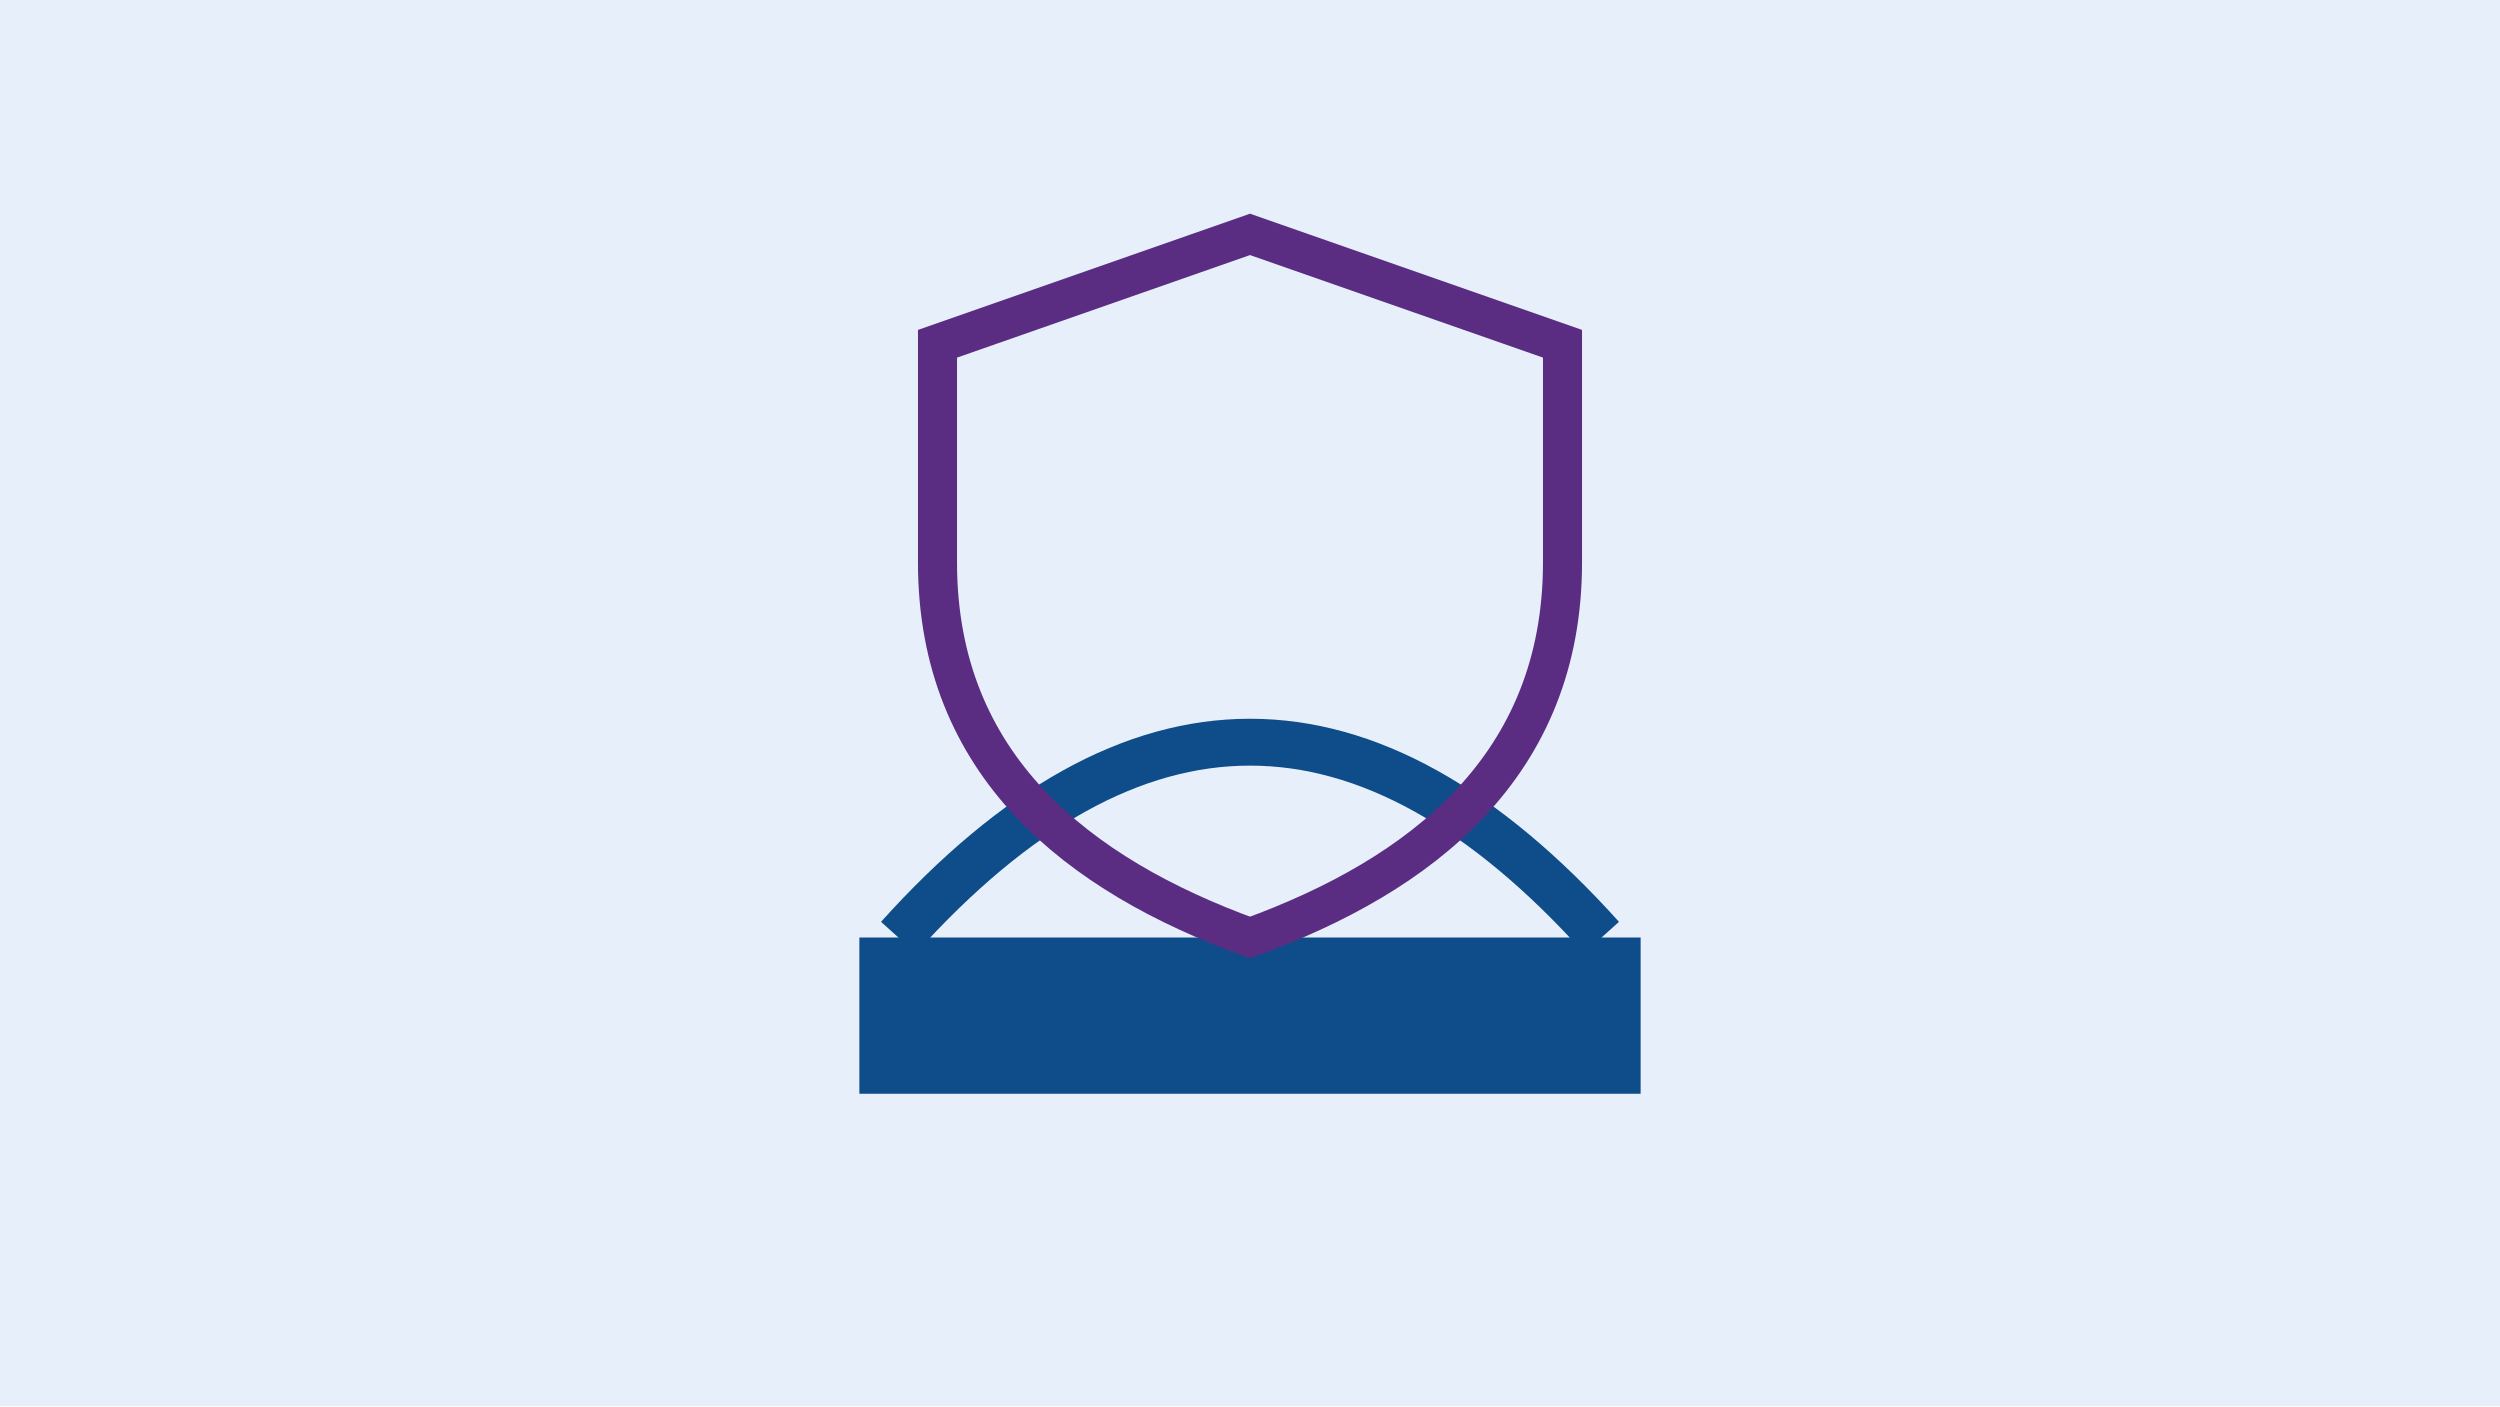
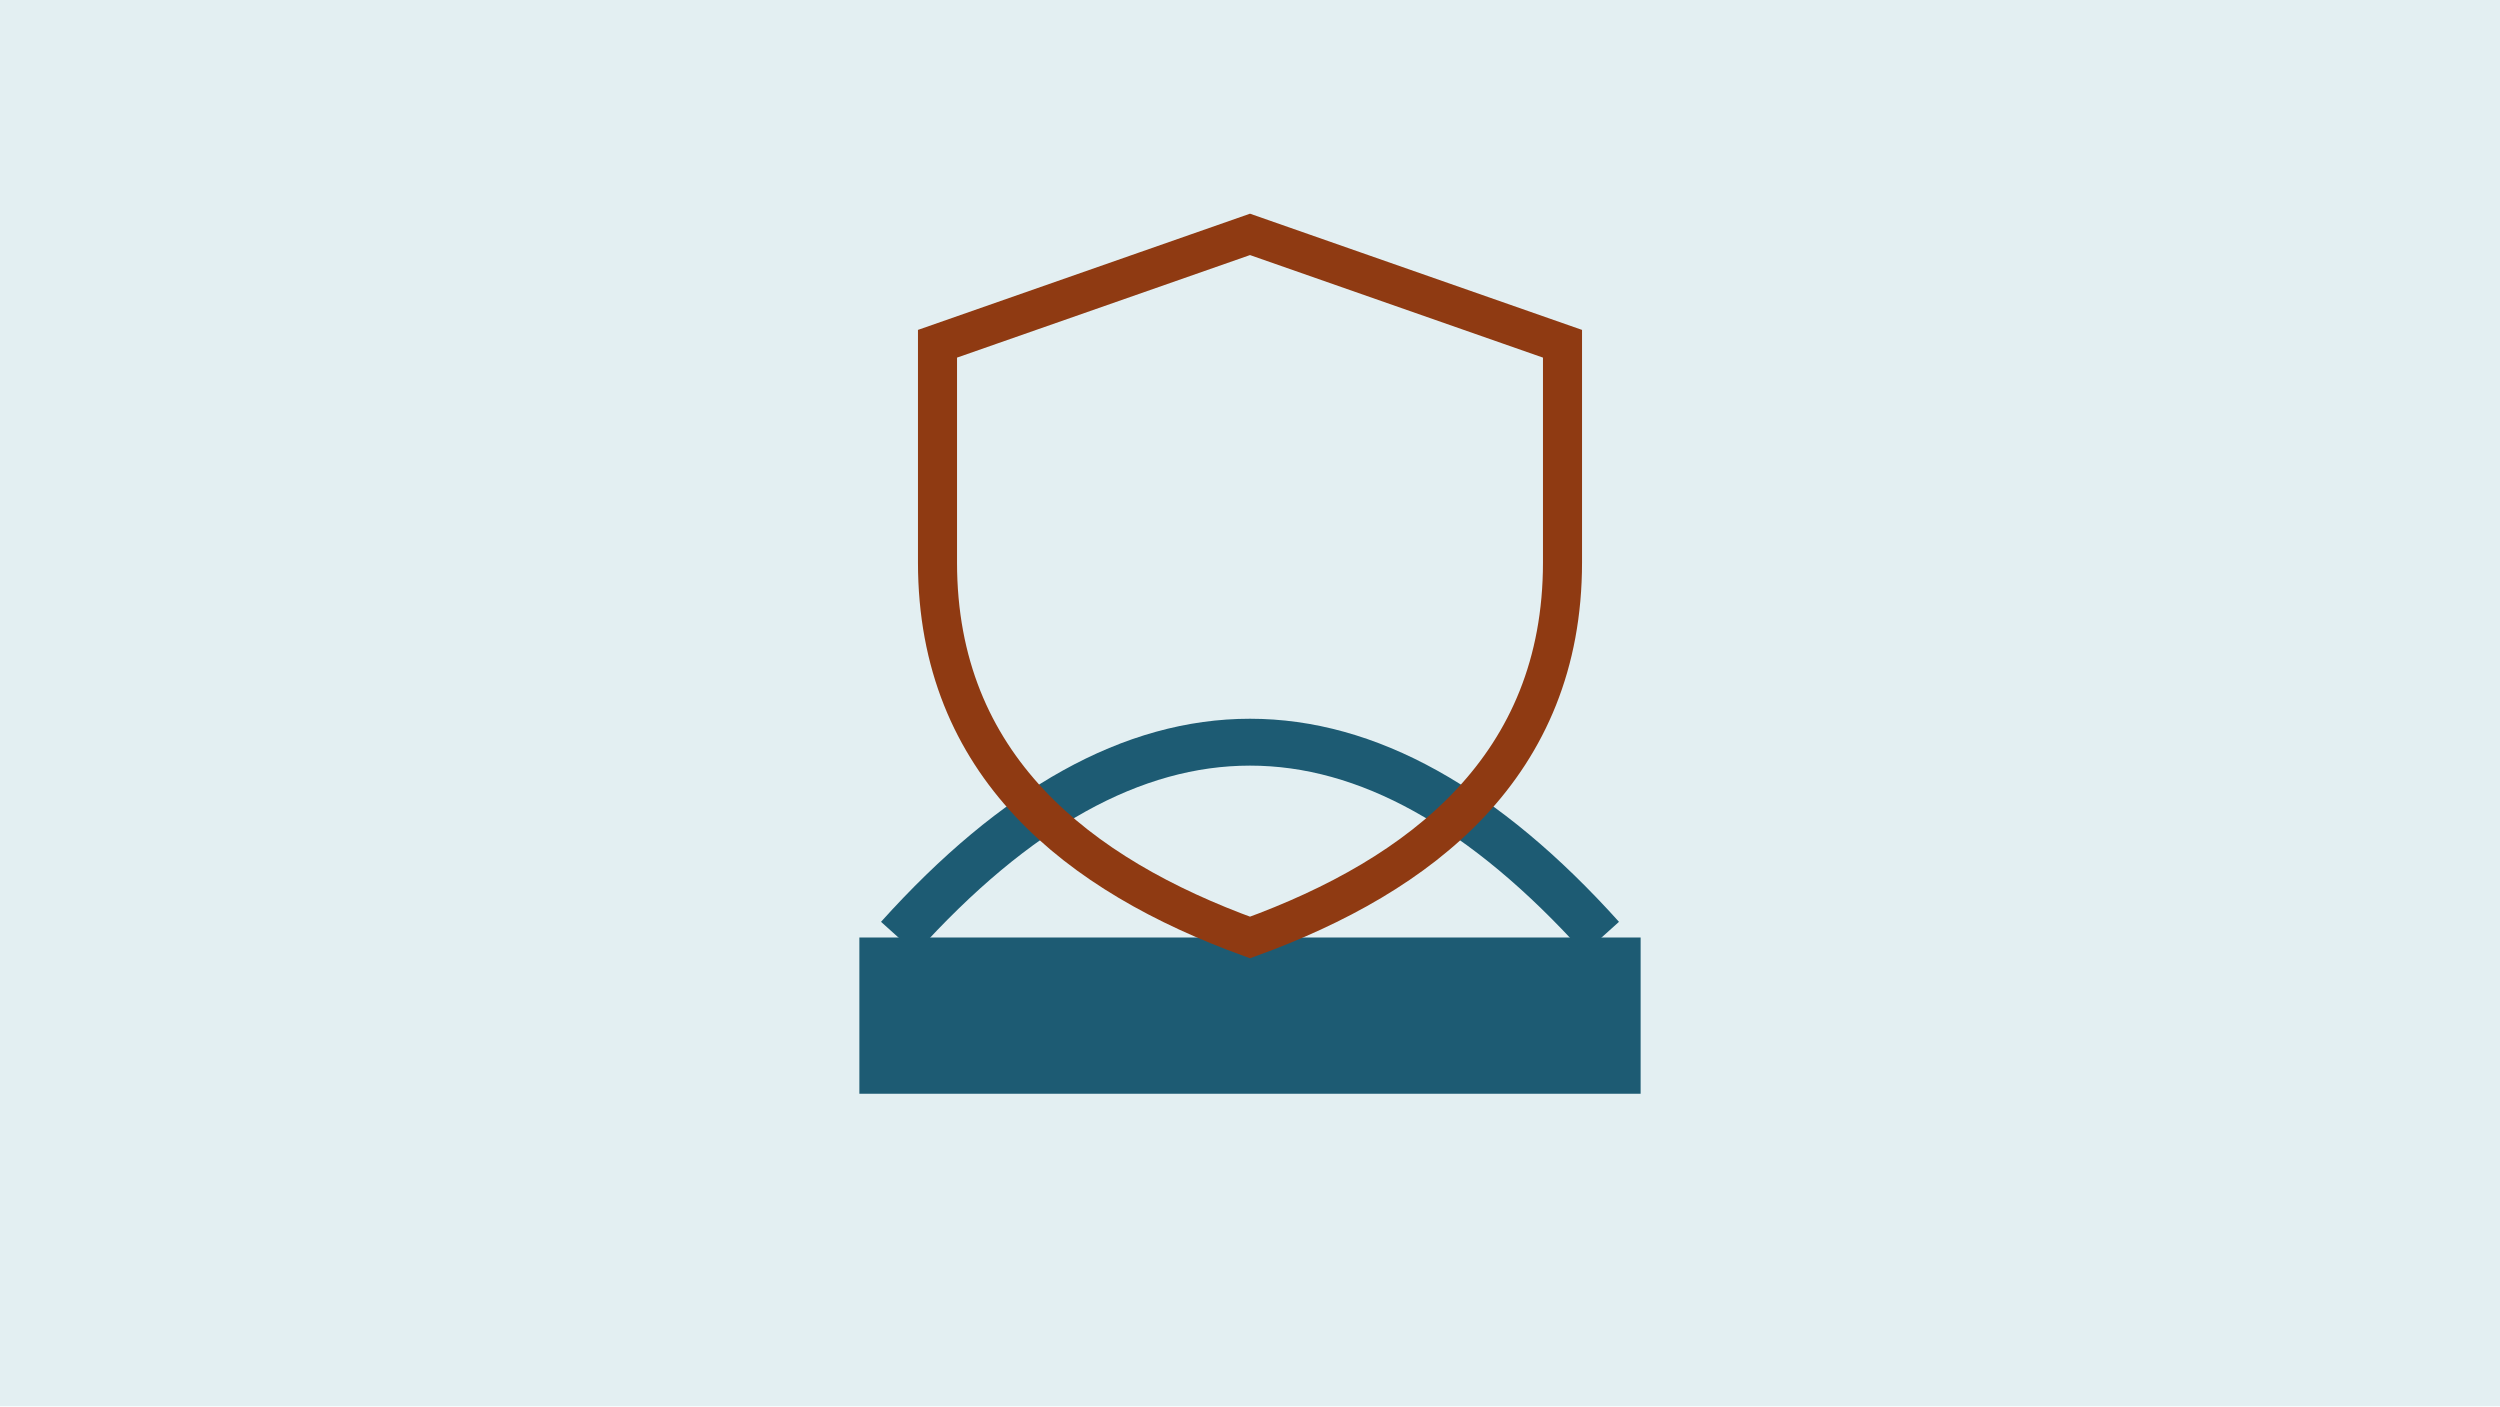
<svg xmlns="http://www.w3.org/2000/svg" viewBox="0 0 320 180" width="320" height="180">
-   <rect width="320" height="180" fill="#e7f0fa" />
-   <path d="M110 120 h100 v20 h-100z" fill="#0f4c8a" />
-   <path d="M115 120 q45 -50 90 0" fill="none" stroke="#0f4c8a" stroke-width="6" />
-   <path d="M160 30 l40 14 v28 c0 26 -18 40 -40 48 c-22 -8 -40 -22 -40 -48 v-28z" fill="none" stroke="#5a2d82" stroke-width="5" />
+   <rect width="320" height="180" fill="#e3eff2" />
+   <path d="M110 120 h100 v20 h-100z" fill="#1d5b73" />
+   <path d="M115 120 q45 -50 90 0" fill="none" stroke="#1d5b73" stroke-width="6" />
+   <path d="M160 30 l40 14 v28 c0 26 -18 40 -40 48 c-22 -8 -40 -22 -40 -48 v-28z" fill="none" stroke="#8f3a12" stroke-width="5" />
</svg>
